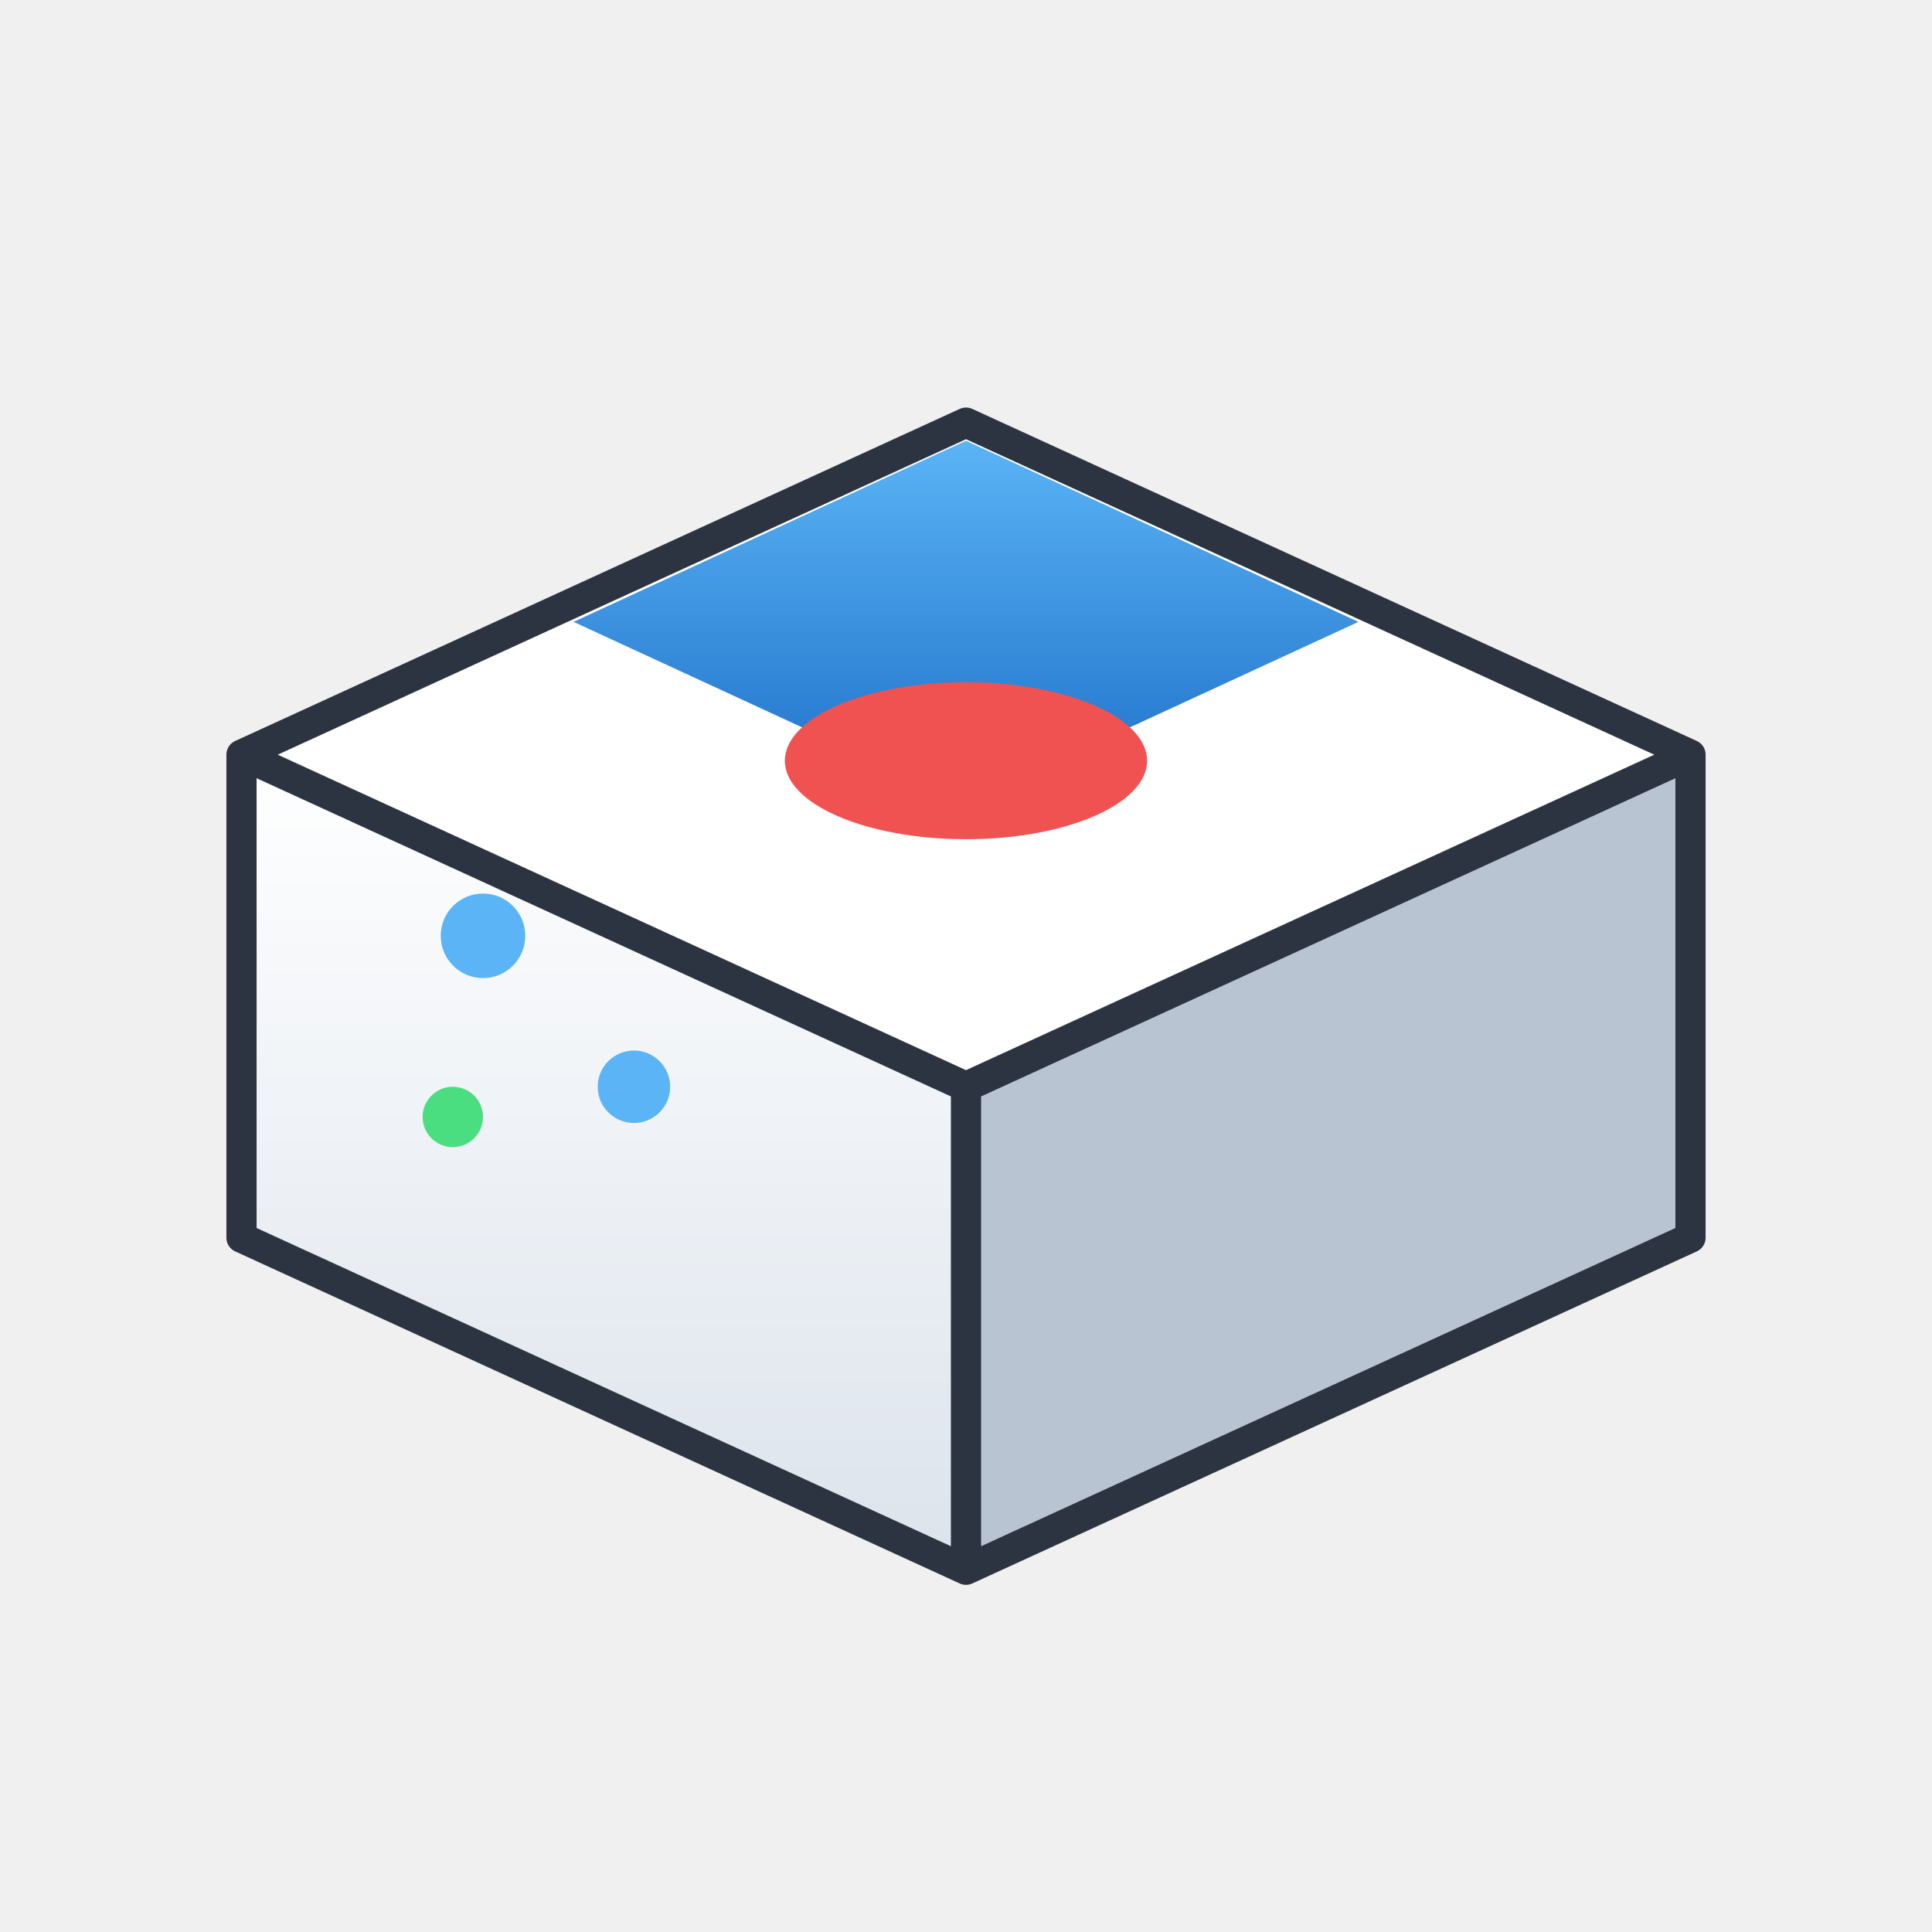
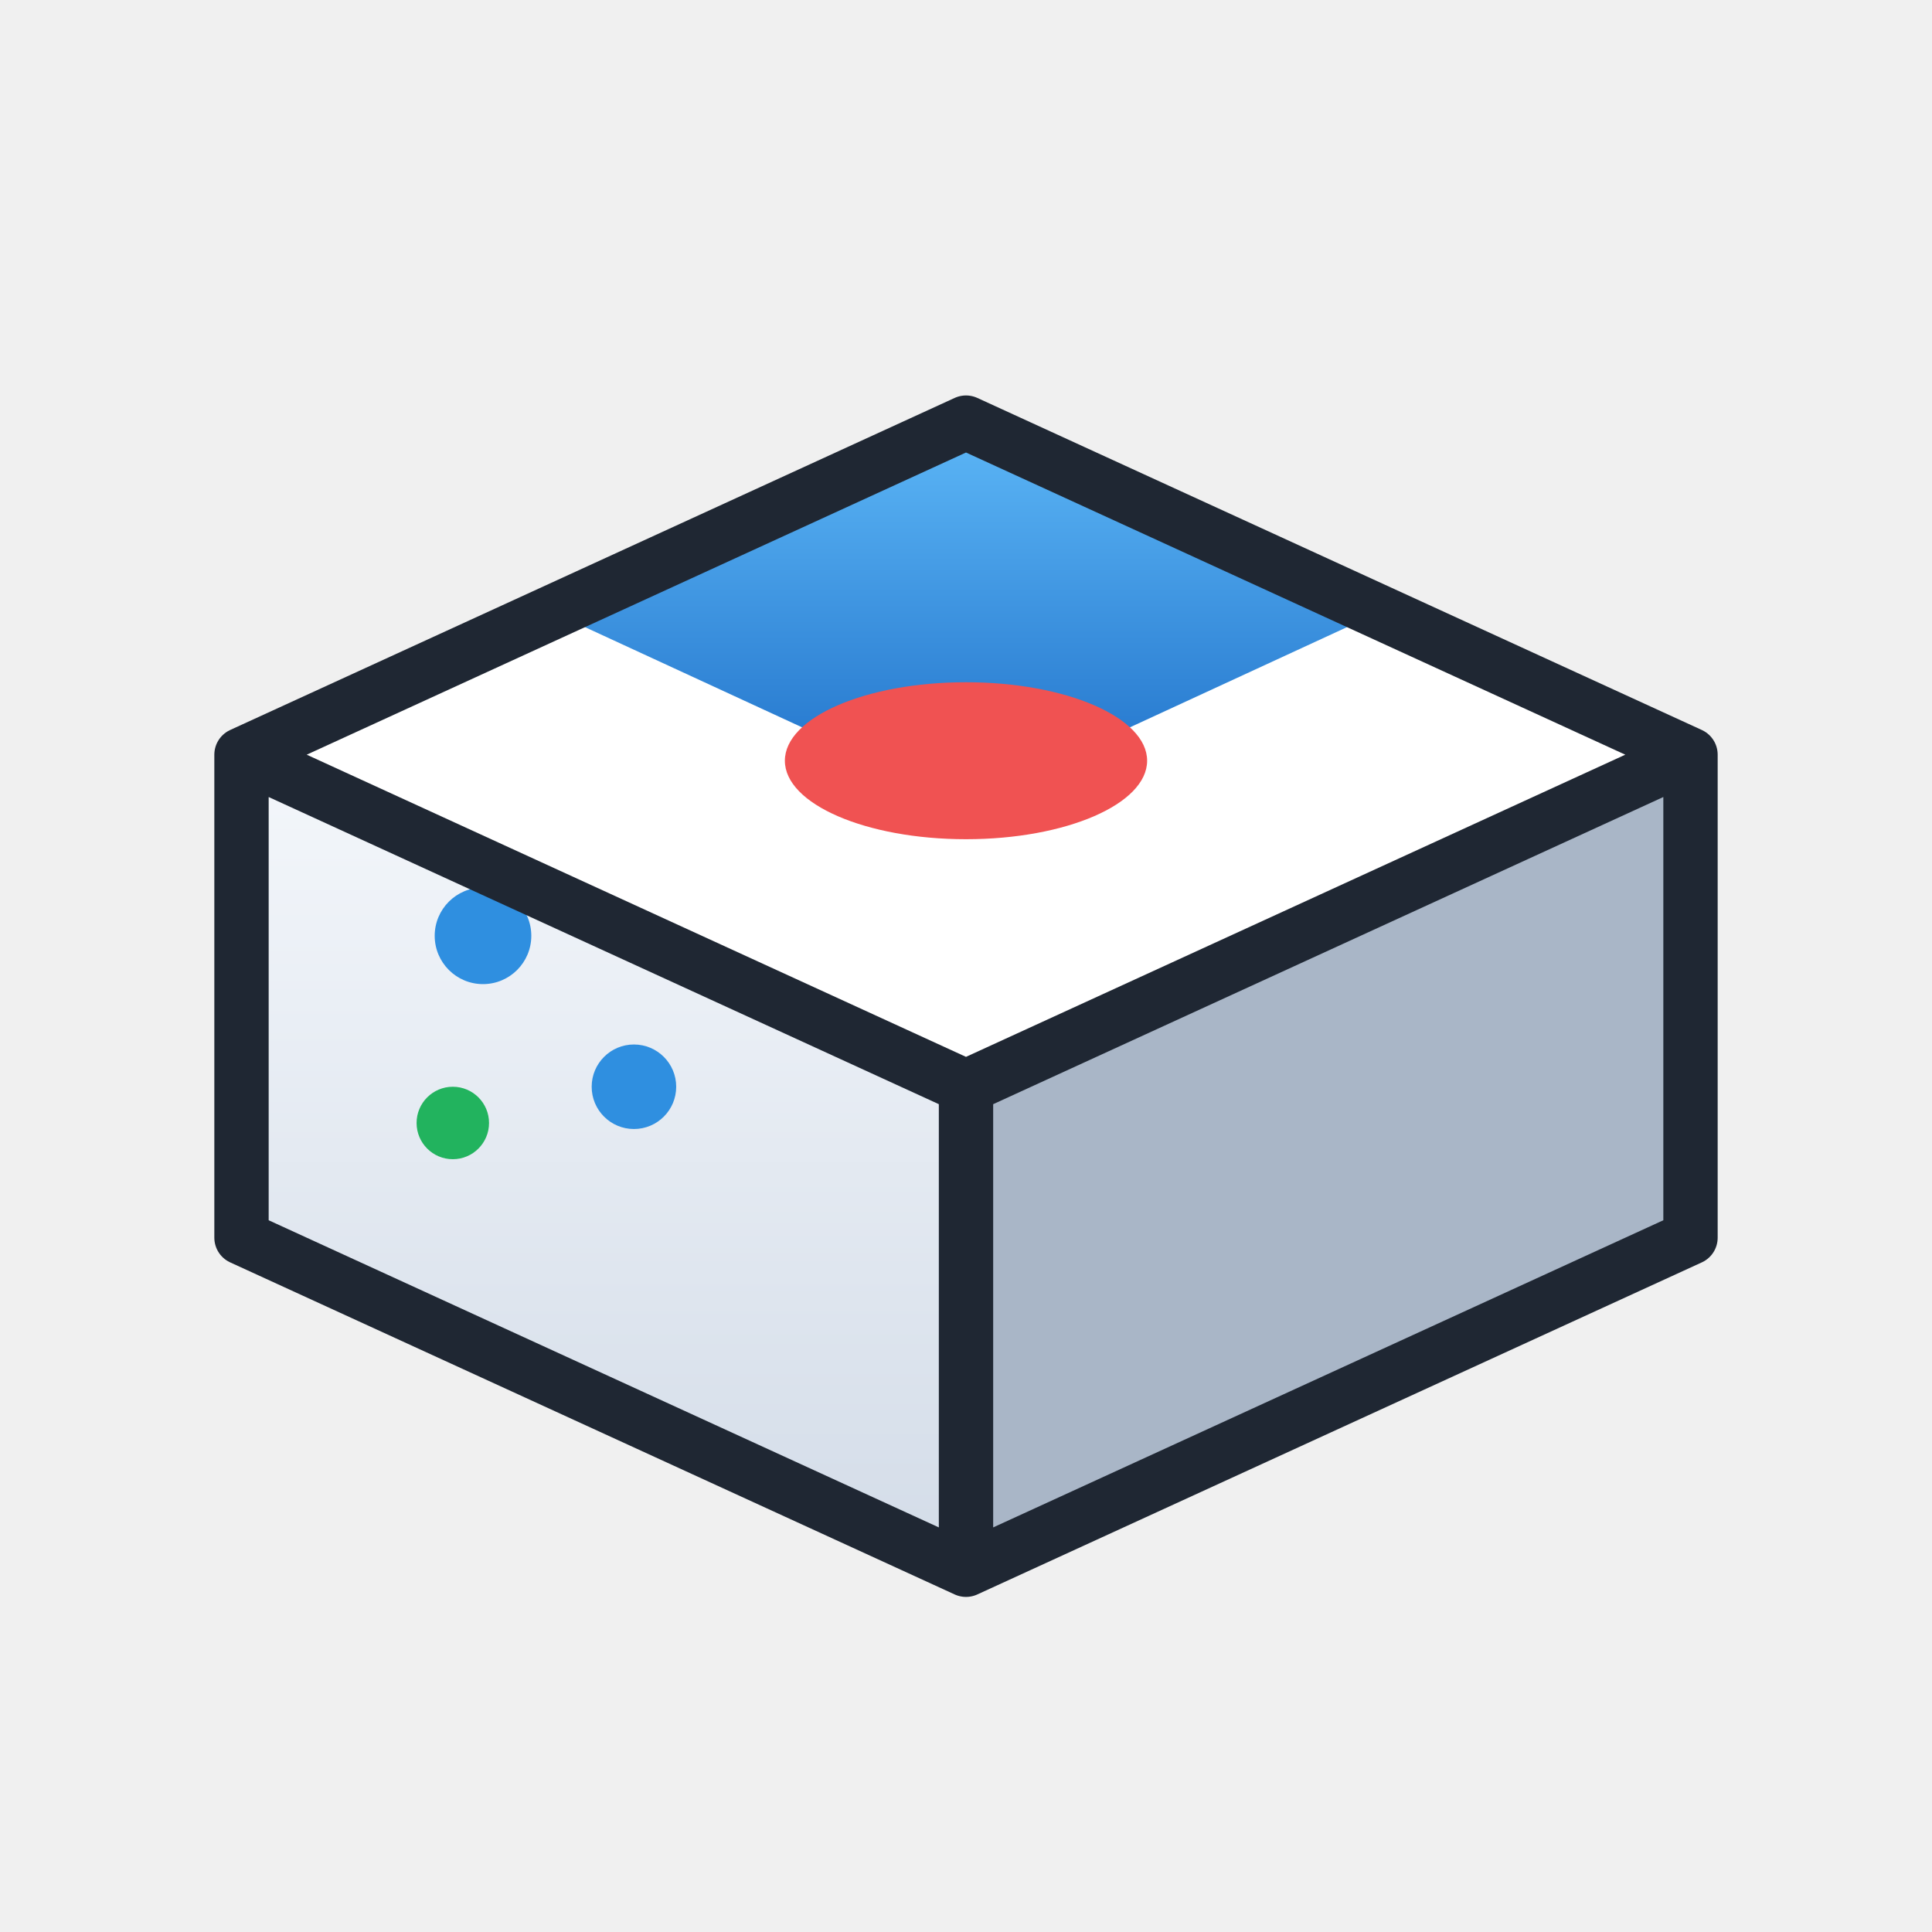
<svg xmlns="http://www.w3.org/2000/svg" viewBox="0 0 32 32" fill="none">
  <defs>
    <linearGradient id="a" x1="0" y1="0" x2="0" y2="1">
-       <stop stop-color="#FFFFFF" />
-       <stop offset="1" stop-color="#DCE3EC" />
+       <stop stop-color="#F4F7FB" />
+       <stop offset="1" stop-color="#D3DCE8" />
    </linearGradient>
    <linearGradient id="b" x1="0" y1="0" x2="0" y2="1">
      <stop stop-color="#5AB4F5" />
      <stop offset="1" stop-color="#1E6FC8" />
    </linearGradient>
  </defs>
  <path d="M4 12.5 16 7l12 5.5v8L16 26 4 20.5v-8Z" fill="#FFFFFF" />
+   <path d="M4 12.5 16 18v8L4 20.5v-8Z" fill="url(#a)" />
+   <path d="M16 18l12-5.5v8L16 26v-8Z" fill="#A9B6C7" />
  <path d="M4 12.5 16 7l12 5.5L16 18 4 12.5Z" fill="#FFFFFF" />
-   <path d="M4 12.5 16 18v8L4 20.5v-8Z" fill="url(#a)" />
-   <path d="M16 18l12-5.5v8L16 26v-8Z" fill="#B9C4D2" />
  <path d="M9.5 10.3 16 7.3l6.5 3L16 13.3l-6.5-3Z" fill="url(#b)" />
  <ellipse cx="16" cy="12.6" rx="3" ry="1.3" fill="#F05252" />
-   <circle cx="8" cy="15.5" r=".7" fill="#5AB4F5" />
-   <circle cx="10.5" cy="18" r=".6" fill="#5AB4F5" />
-   <circle cx="7.5" cy="18.5" r=".5" fill="#4ADE80" />
-   <path d="M4 12.5 16 7l12 5.5v8L16 26 4 20.5v-8ZM4 12.5 16 18l12-5.5M16 18v8" stroke="#2B3440" stroke-width=".5" stroke-linejoin="round" />
+   <circle cx="8" cy="15.5" r=".8" fill="#2F8FE0" />
+   <circle cx="10.5" cy="18" r=".7" fill="#2F8FE0" />
+   <circle cx="7.5" cy="18.6" r=".6" fill="#22B35E" />
+   <path d="M4 12.5 16 7l12 5.5v8L16 26 4 20.5v-8ZM4 12.5 16 18l12-5.5M16 18v8" stroke="#1F2733" stroke-width=".9" stroke-linejoin="round" />
</svg>
